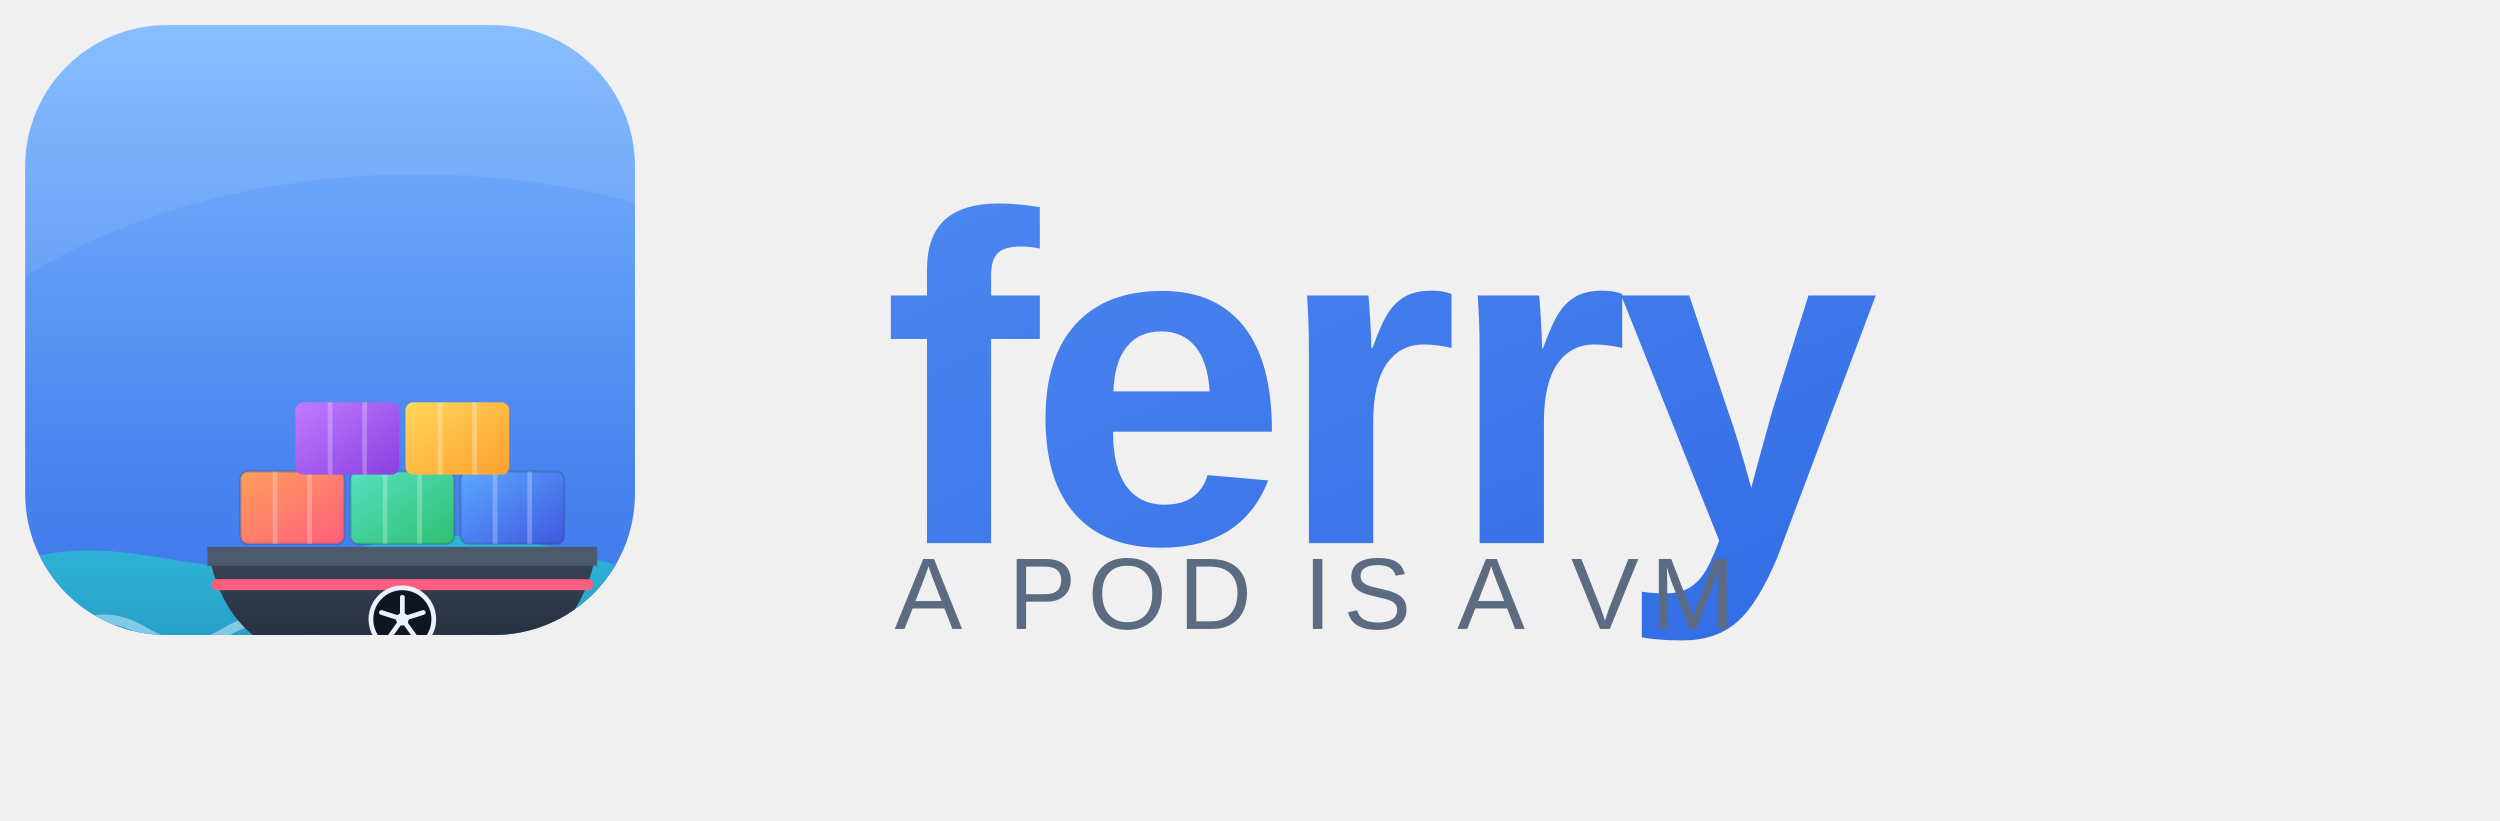
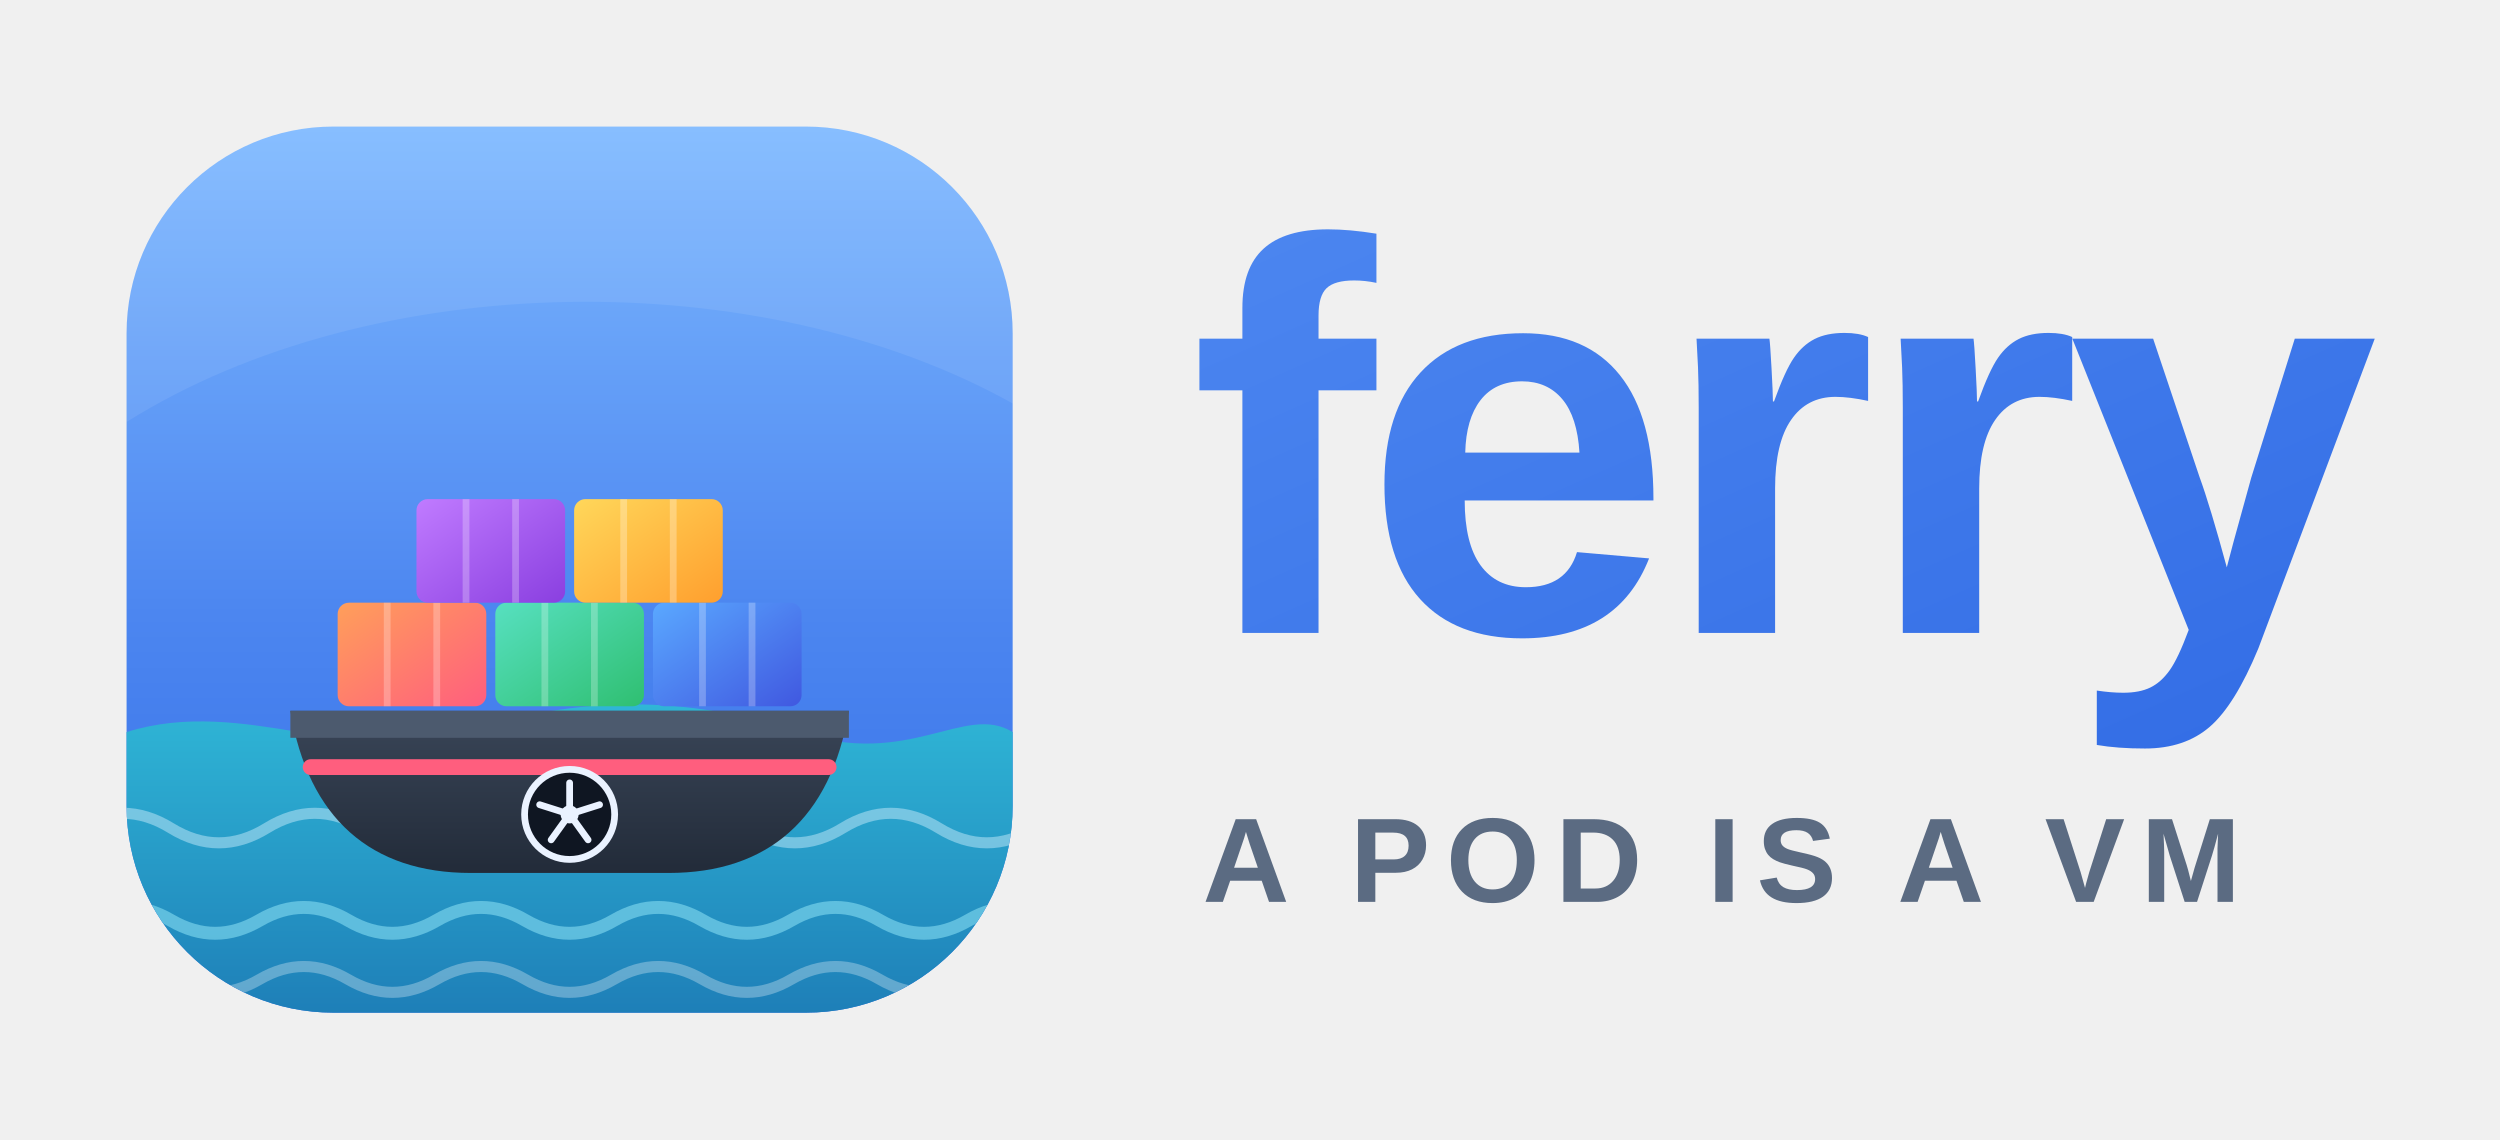
- <svg xmlns="http://www.w3.org/2000/svg" width="1280" height="420" viewBox="0 0 1280 420" fill="none" role="img" aria-label="ferry">
+ <svg xmlns="http://www.w3.org/2000/svg" width="790" height="360" viewBox="0 0 790 360" role="img" aria-label="ferry — a pod is a VM">
  <defs>
-     <linearGradient id="sky" x1="0" y1="0" x2="0" y2="1">
+     <linearGradient id="f-sky" x1="0" y1="0" x2="0" y2="1">
      <stop offset="0" stop-color="#7DB8FF" />
-       <stop offset="0.55" stop-color="#4C86F0" />
+       <stop offset=".55" stop-color="#4C86F0" />
      <stop offset="1" stop-color="#326CE5" />
    </linearGradient>
-     <linearGradient id="water" x1="0" y1="0" x2="0" y2="1">
+     <linearGradient id="f-water" x1="0" y1="0" x2="0" y2="1">
      <stop offset="0" stop-color="#2FB6D6" />
      <stop offset="1" stop-color="#1E7FB8" />
    </linearGradient>
-     <linearGradient id="hull" x1="0" y1="0" x2="0" y2="1">
+     <linearGradient id="f-hull" x1="0" y1="0" x2="0" y2="1">
      <stop offset="0" stop-color="#3A4658" />
      <stop offset="1" stop-color="#222B39" />
    </linearGradient>
-     <linearGradient id="cOrange" x1="0" y1="0" x2="1" y2="1">
+     <linearGradient id="f-c1" x1="0" y1="0" x2="1" y2="1">
      <stop offset="0" stop-color="#FF9F5A" />
      <stop offset="1" stop-color="#FF5E7E" />
    </linearGradient>
-     <linearGradient id="cTeal" x1="0" y1="0" x2="1" y2="1">
+     <linearGradient id="f-c2" x1="0" y1="0" x2="1" y2="1">
      <stop offset="0" stop-color="#57E0C0" />
      <stop offset="1" stop-color="#2FBF71" />
    </linearGradient>
-     <linearGradient id="cBlue" x1="0" y1="0" x2="1" y2="1">
+     <linearGradient id="f-c3" x1="0" y1="0" x2="1" y2="1">
      <stop offset="0" stop-color="#5AA8FF" />
      <stop offset="1" stop-color="#4058E0" />
    </linearGradient>
-     <linearGradient id="cPurple" x1="0" y1="0" x2="1" y2="1">
+     <linearGradient id="f-c4" x1="0" y1="0" x2="1" y2="1">
      <stop offset="0" stop-color="#C07BFF" />
      <stop offset="1" stop-color="#8A3FE0" />
    </linearGradient>
-     <linearGradient id="cYellow" x1="0" y1="0" x2="1" y2="1">
+     <linearGradient id="f-c5" x1="0" y1="0" x2="1" y2="1">
      <stop offset="0" stop-color="#FFD75A" />
      <stop offset="1" stop-color="#FF9F2E" />
    </linearGradient>
-     <linearGradient id="wordmark" x1="0" y1="0" x2="1" y2="1">
+     <linearGradient id="f-word" x1="0" y1="0" x2="1" y2="1">
      <stop offset="0" stop-color="#4C86F0" />
      <stop offset="1" stop-color="#326CE5" />
    </linearGradient>
-     <clipPath id="squircleL">
-       <rect x="16" y="16" width="388" height="388" rx="90" ry="90" />
+     <clipPath id="f-tile">
+       <rect x="16" y="16" width="480" height="480" rx="112" ry="112" />
    </clipPath>
  </defs>
-   <g clip-path="url(#squircleL)" transform="translate(0 0) scale(0.8047)">
-     <rect x="16" y="16" width="480" height="480" fill="url(#sky)" />
-     <path d="M16 356 C 80 336, 140 376, 200 356 S 320 336, 380 356 S 470 340, 496 356 L 496 496 L 16 496 Z" fill="url(#water)" />
-     <path d="M40 402 q 26 -16 52 0 t 52 0 t 52 0 t 52 0 t 52 0 t 52 0" stroke="#D6F3FF" stroke-opacity="0.5" stroke-width="6" fill="none" stroke-linecap="round" />
-     <path d="M60 446 q 24 -14 48 0 t 48 0 t 48 0 t 48 0 t 48 0 t 48 0" stroke="#FFFFFF" stroke-opacity="0.35" stroke-width="5" fill="none" stroke-linecap="round" />
-     <g stroke="#00000022" stroke-width="1.5">
-       <g>
-         <rect x="153" y="300" width="66" height="46" rx="5" fill="url(#cOrange)" />
-         <path d="M175 300 V346 M197 300 V346" stroke="#ffffff" stroke-opacity="0.25" stroke-width="3" />
+   <svg x="40" y="40" width="280" height="280" viewBox="16 16 480 480" overflow="visible">
+     <g clip-path="url(#f-tile)">
+       <rect x="16" y="16" width="480" height="480" fill="url(#f-sky)" />
+       <path d="M16 344C80 324 140 364 200 344s120-20 180 0 90-16 116 0v152H16Z" fill="url(#f-water)" />
+       <path d="M-12 396q26-16 52 0t52 0t52 0t52 0t52 0t52 0t52 0t52 0t52 0t52 0t52 0" fill="none" stroke="#D6F3FF" stroke-opacity=".45" stroke-width="6" stroke-linecap="round" />
+       <g transform="translate(256 352) scale(1.22) translate(-256 -364)">
+         <g>
+           <rect x="153" y="300" width="66" height="46" rx="5" fill="url(#f-c1)" />
+           <path d="M175 300v46M197 300v46" stroke="#fff" stroke-opacity=".25" stroke-width="3" />
+         </g>
+         <g>
+           <rect x="223" y="300" width="66" height="46" rx="5" fill="url(#f-c2)" />
+           <path d="M245 300v46M267 300v46" stroke="#fff" stroke-opacity=".25" stroke-width="3" />
+         </g>
+         <g>
+           <rect x="293" y="300" width="66" height="46" rx="5" fill="url(#f-c3)" />
+           <path d="M315 300v46M337 300v46" stroke="#fff" stroke-opacity=".25" stroke-width="3" />
+         </g>
+         <g>
+           <rect x="188" y="254" width="66" height="46" rx="5" fill="url(#f-c4)" />
+           <path d="M210 254v46M232 254v46" stroke="#fff" stroke-opacity=".25" stroke-width="3" />
+         </g>
+         <g>
+           <rect x="258" y="254" width="66" height="46" rx="5" fill="url(#f-c5)" />
+           <path d="M280 254v46M302 254v46" stroke="#fff" stroke-opacity=".28" stroke-width="3" />
+         </g>
+         <path d="M132 348h248c-8 48-36 72-80 72h-88c-44 0-72-24-80-72Z" fill="url(#f-hull)" />
+         <rect x="132" y="348" width="248" height="12" fill="#4C5A6E" />
+         <path d="M141 373h230" stroke="#FF5E7E" stroke-width="7" stroke-linecap="round" />
+         <g transform="translate(256 394)">
+           <circle r="20" fill="#0F1622" />
+           <circle r="20" fill="none" stroke="#EAF2FF" stroke-width="3" />
+           <g stroke="#EAF2FF" stroke-width="3" stroke-linecap="round">
+             <path d="M0-14V-3M13.3-4.3 2.9-1M8.2 11.3 1.8 2.4M-8.2 11.3-1.8 2.4M-13.3-4.3-2.9-1" />
+           </g>
+           <circle r="4" fill="#EAF2FF" />
+         </g>
      </g>
-       <g>
-         <rect x="223" y="300" width="66" height="46" rx="5" fill="url(#cTeal)" />
-         <path d="M245 300 V346 M267 300 V346" stroke="#ffffff" stroke-opacity="0.25" stroke-width="3" />
-       </g>
-       <g>
-         <rect x="293" y="300" width="66" height="46" rx="5" fill="url(#cBlue)" />
-         <path d="M315 300 V346 M337 300 V346" stroke="#ffffff" stroke-opacity="0.25" stroke-width="3" />
-       </g>
+       <path d="M-8 446q24-14 48 0t48 0t48 0t48 0t48 0t48 0t48 0t48 0t48 0t48 0t48 0" fill="none" stroke="#8FE3F5" stroke-opacity=".55" stroke-width="7" stroke-linecap="round" />
+       <path d="M-8 478q24-14 48 0t48 0t48 0t48 0t48 0t48 0t48 0t48 0t48 0t48 0t48 0" fill="none" stroke="#FFFFFF" stroke-opacity=".3" stroke-width="6" stroke-linecap="round" />
+       <path d="M16 16h480v150C360 90 150 92 16 176Z" fill="#fff" fill-opacity=".08" />
    </g>
-     <g>
-       <g>
-         <rect x="188" y="256" width="66" height="46" rx="5" fill="url(#cPurple)" />
-         <path d="M210 256 V302 M232 256 V302" stroke="#ffffff" stroke-opacity="0.25" stroke-width="3" />
-       </g>
-       <g>
-         <rect x="258" y="256" width="66" height="46" rx="5" fill="url(#cYellow)" />
-         <path d="M280 256 V302 M302 256 V302" stroke="#ffffff" stroke-opacity="0.28" stroke-width="3" />
-       </g>
-     </g>
-     <path d="M132 348 L 380 348 C 372 396, 344 420, 300 420 L 212 420 C 168 420, 140 396, 132 348 Z" fill="url(#hull)" />
-     <rect x="132" y="348" width="248" height="12" fill="#4C5A6E" />
-     <path d="M138 372 L 374 372" stroke="#FF5E7E" stroke-width="7" stroke-linecap="round" />
-     <g transform="translate(256 394)">
-       <circle r="20" fill="#0F1622" />
-       <circle r="20" fill="none" stroke="#EAF2FF" stroke-width="3" />
-       <g stroke="#EAF2FF" stroke-width="3" stroke-linecap="round">
-         <line x1="0" y1="-14" x2="0" y2="-3" />
-         <line x1="13.3" y1="-4.3" x2="2.9" y2="-1" />
-         <line x1="8.2" y1="11.3" x2="1.8" y2="2.4" />
-         <line x1="-8.2" y1="11.3" x2="-1.8" y2="2.4" />
-         <line x1="-13.3" y1="-4.3" x2="-2.9" y2="-1" />
-       </g>
-       <circle r="4" fill="#EAF2FF" />
-     </g>
-     <path d="M16 16 h480 v150 C 360 90, 150 92, 16 176 Z" fill="#ffffff" fill-opacity="0.08" />
-   </g>
-   <text x="452" y="210" font-family="'SF Pro Rounded','SF Pro Display','Helvetica Neue',Arial,system-ui,sans-serif" font-size="240" font-weight="700" letter-spacing="-6" fill="url(#wordmark)" dominant-baseline="middle">ferry</text>
-   <text x="458" y="322" font-family="'SF Pro Text','Helvetica Neue',Arial,system-ui,sans-serif" font-size="52" font-weight="500" letter-spacing="6" fill="#5B6B82">A POD IS A VM</text>
+   </svg>
+   <text x="376" y="200" font-family="SF Pro Rounded, SF Pro Display, Helvetica Neue, Arial, system-ui, sans-serif" font-size="176" font-weight="700" letter-spacing="-4" fill="url(#f-word)">ferry</text>
+   <text x="380" y="285" font-family="SF Pro Text, Helvetica Neue, Arial, system-ui, sans-serif" font-size="38" font-weight="600" letter-spacing="5" fill="#5B6B82">A POD IS A VM</text>
</svg>
